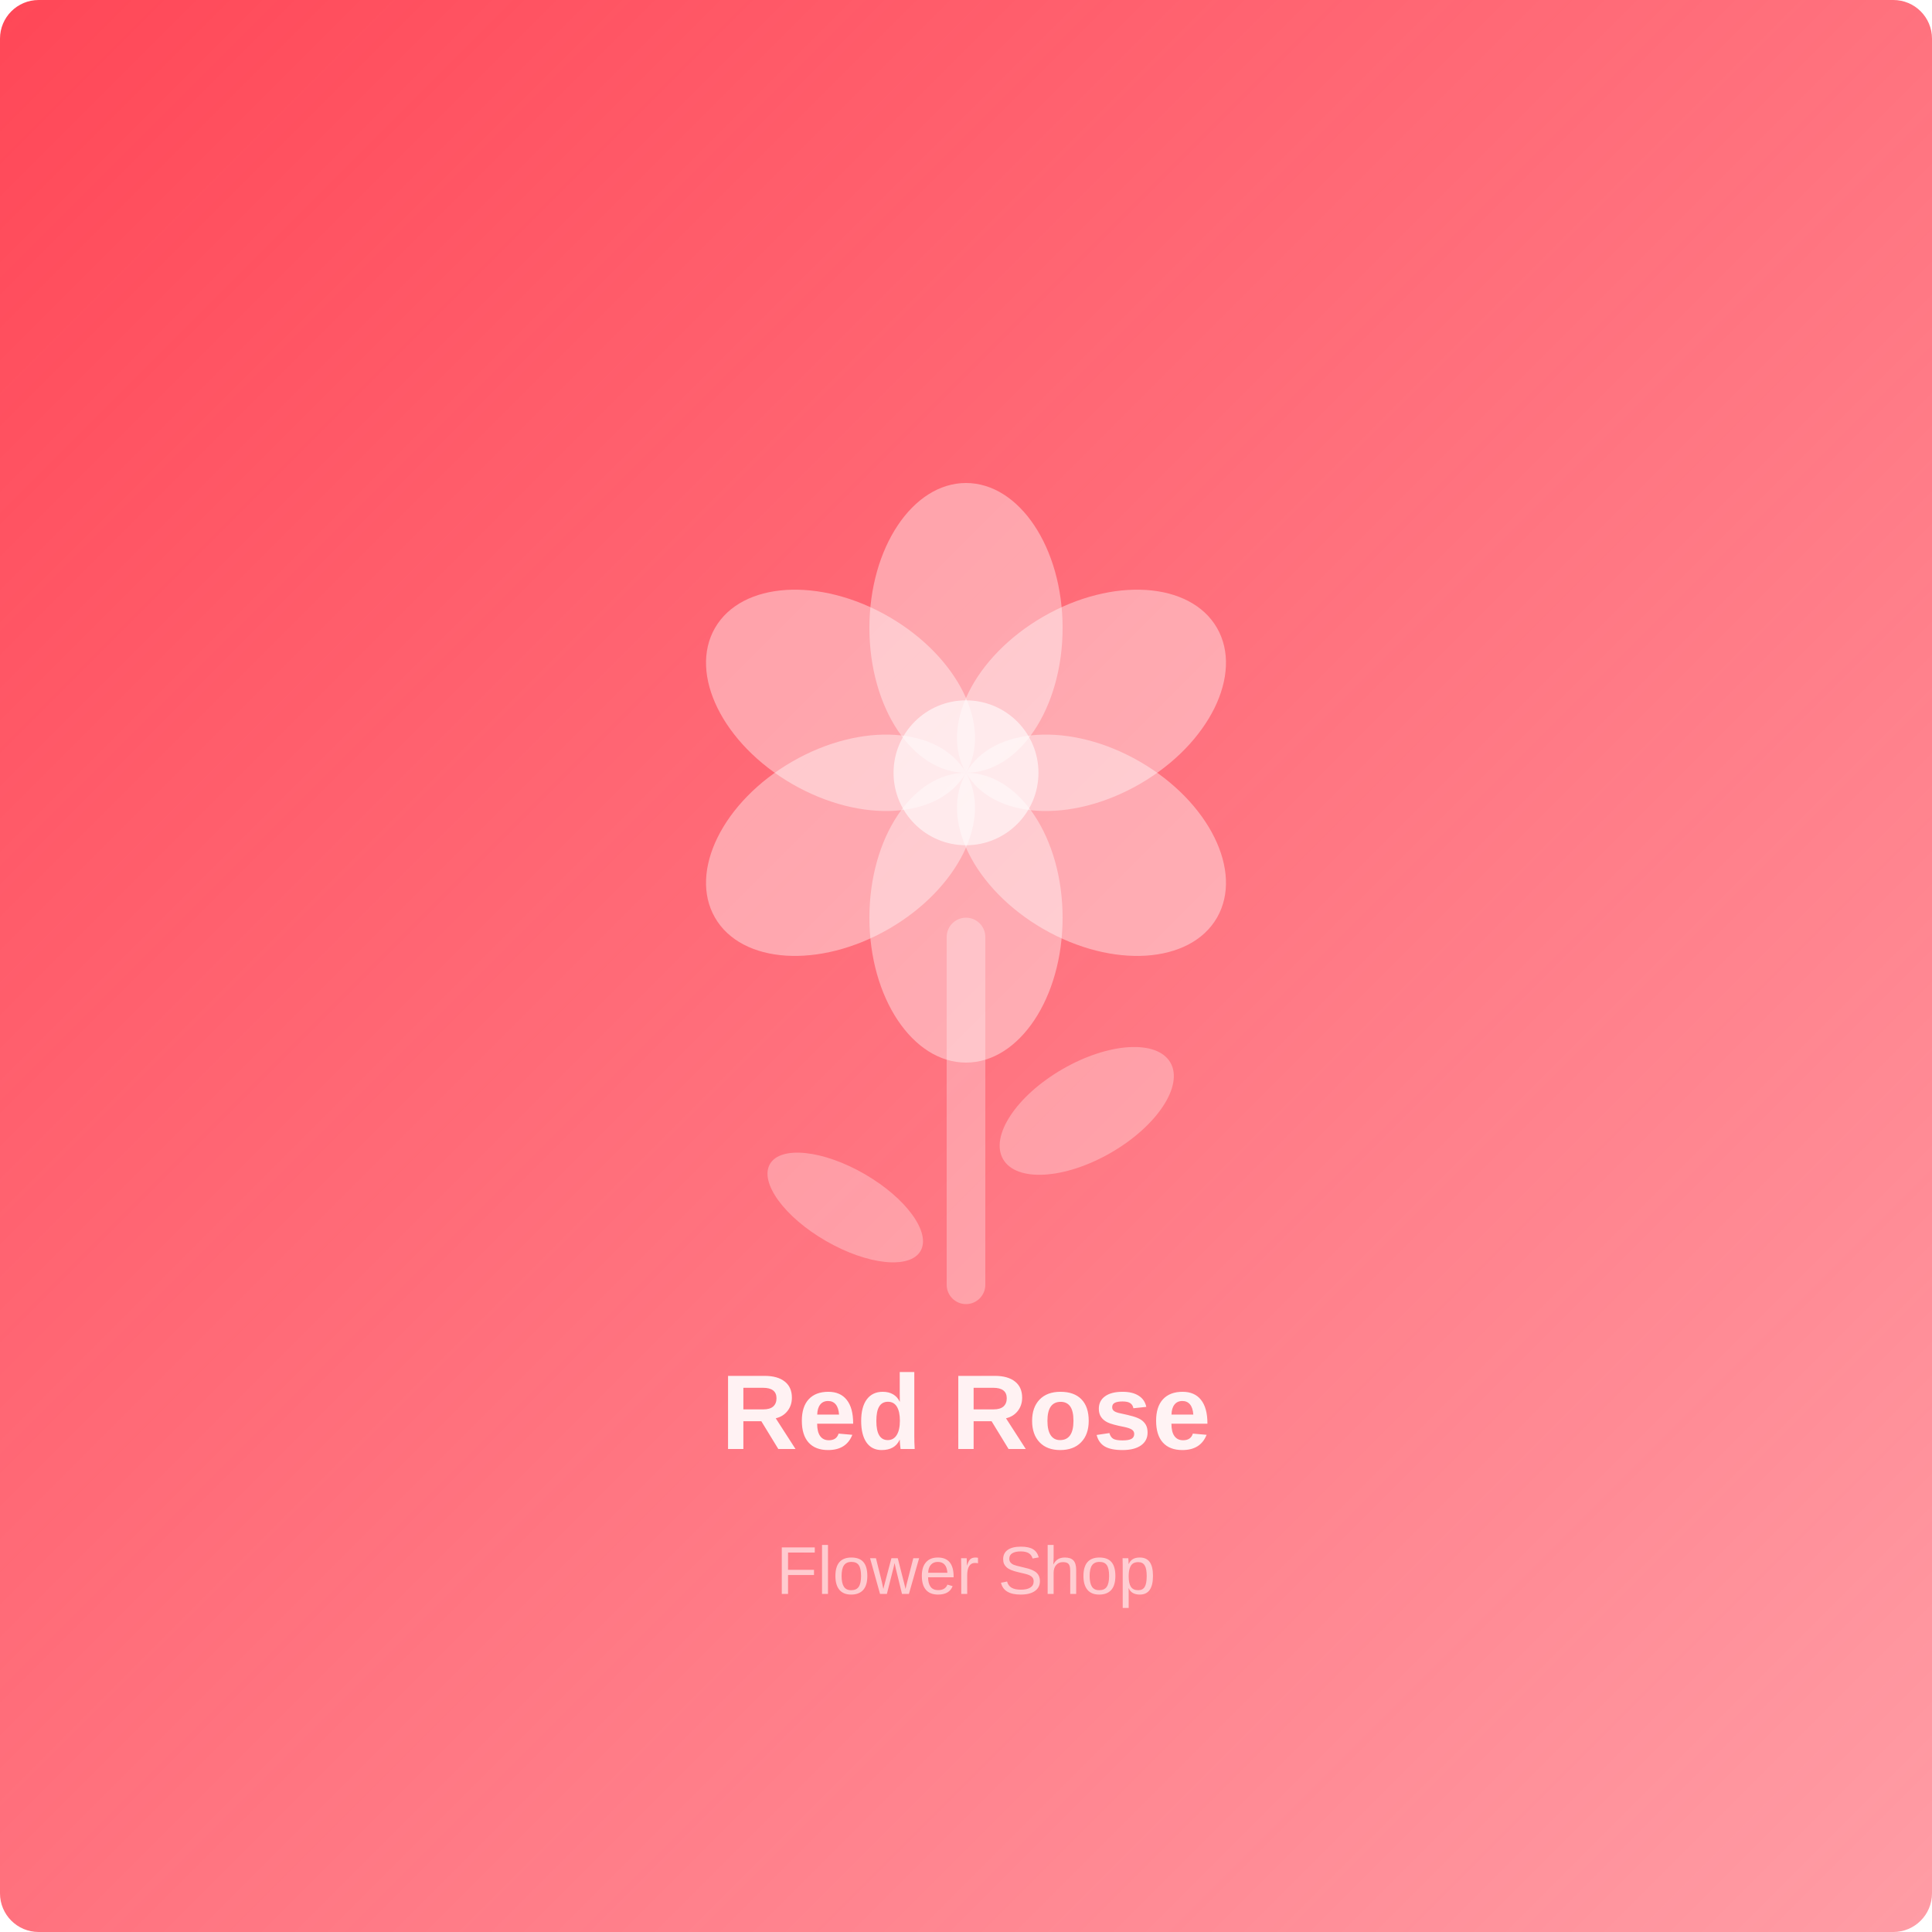
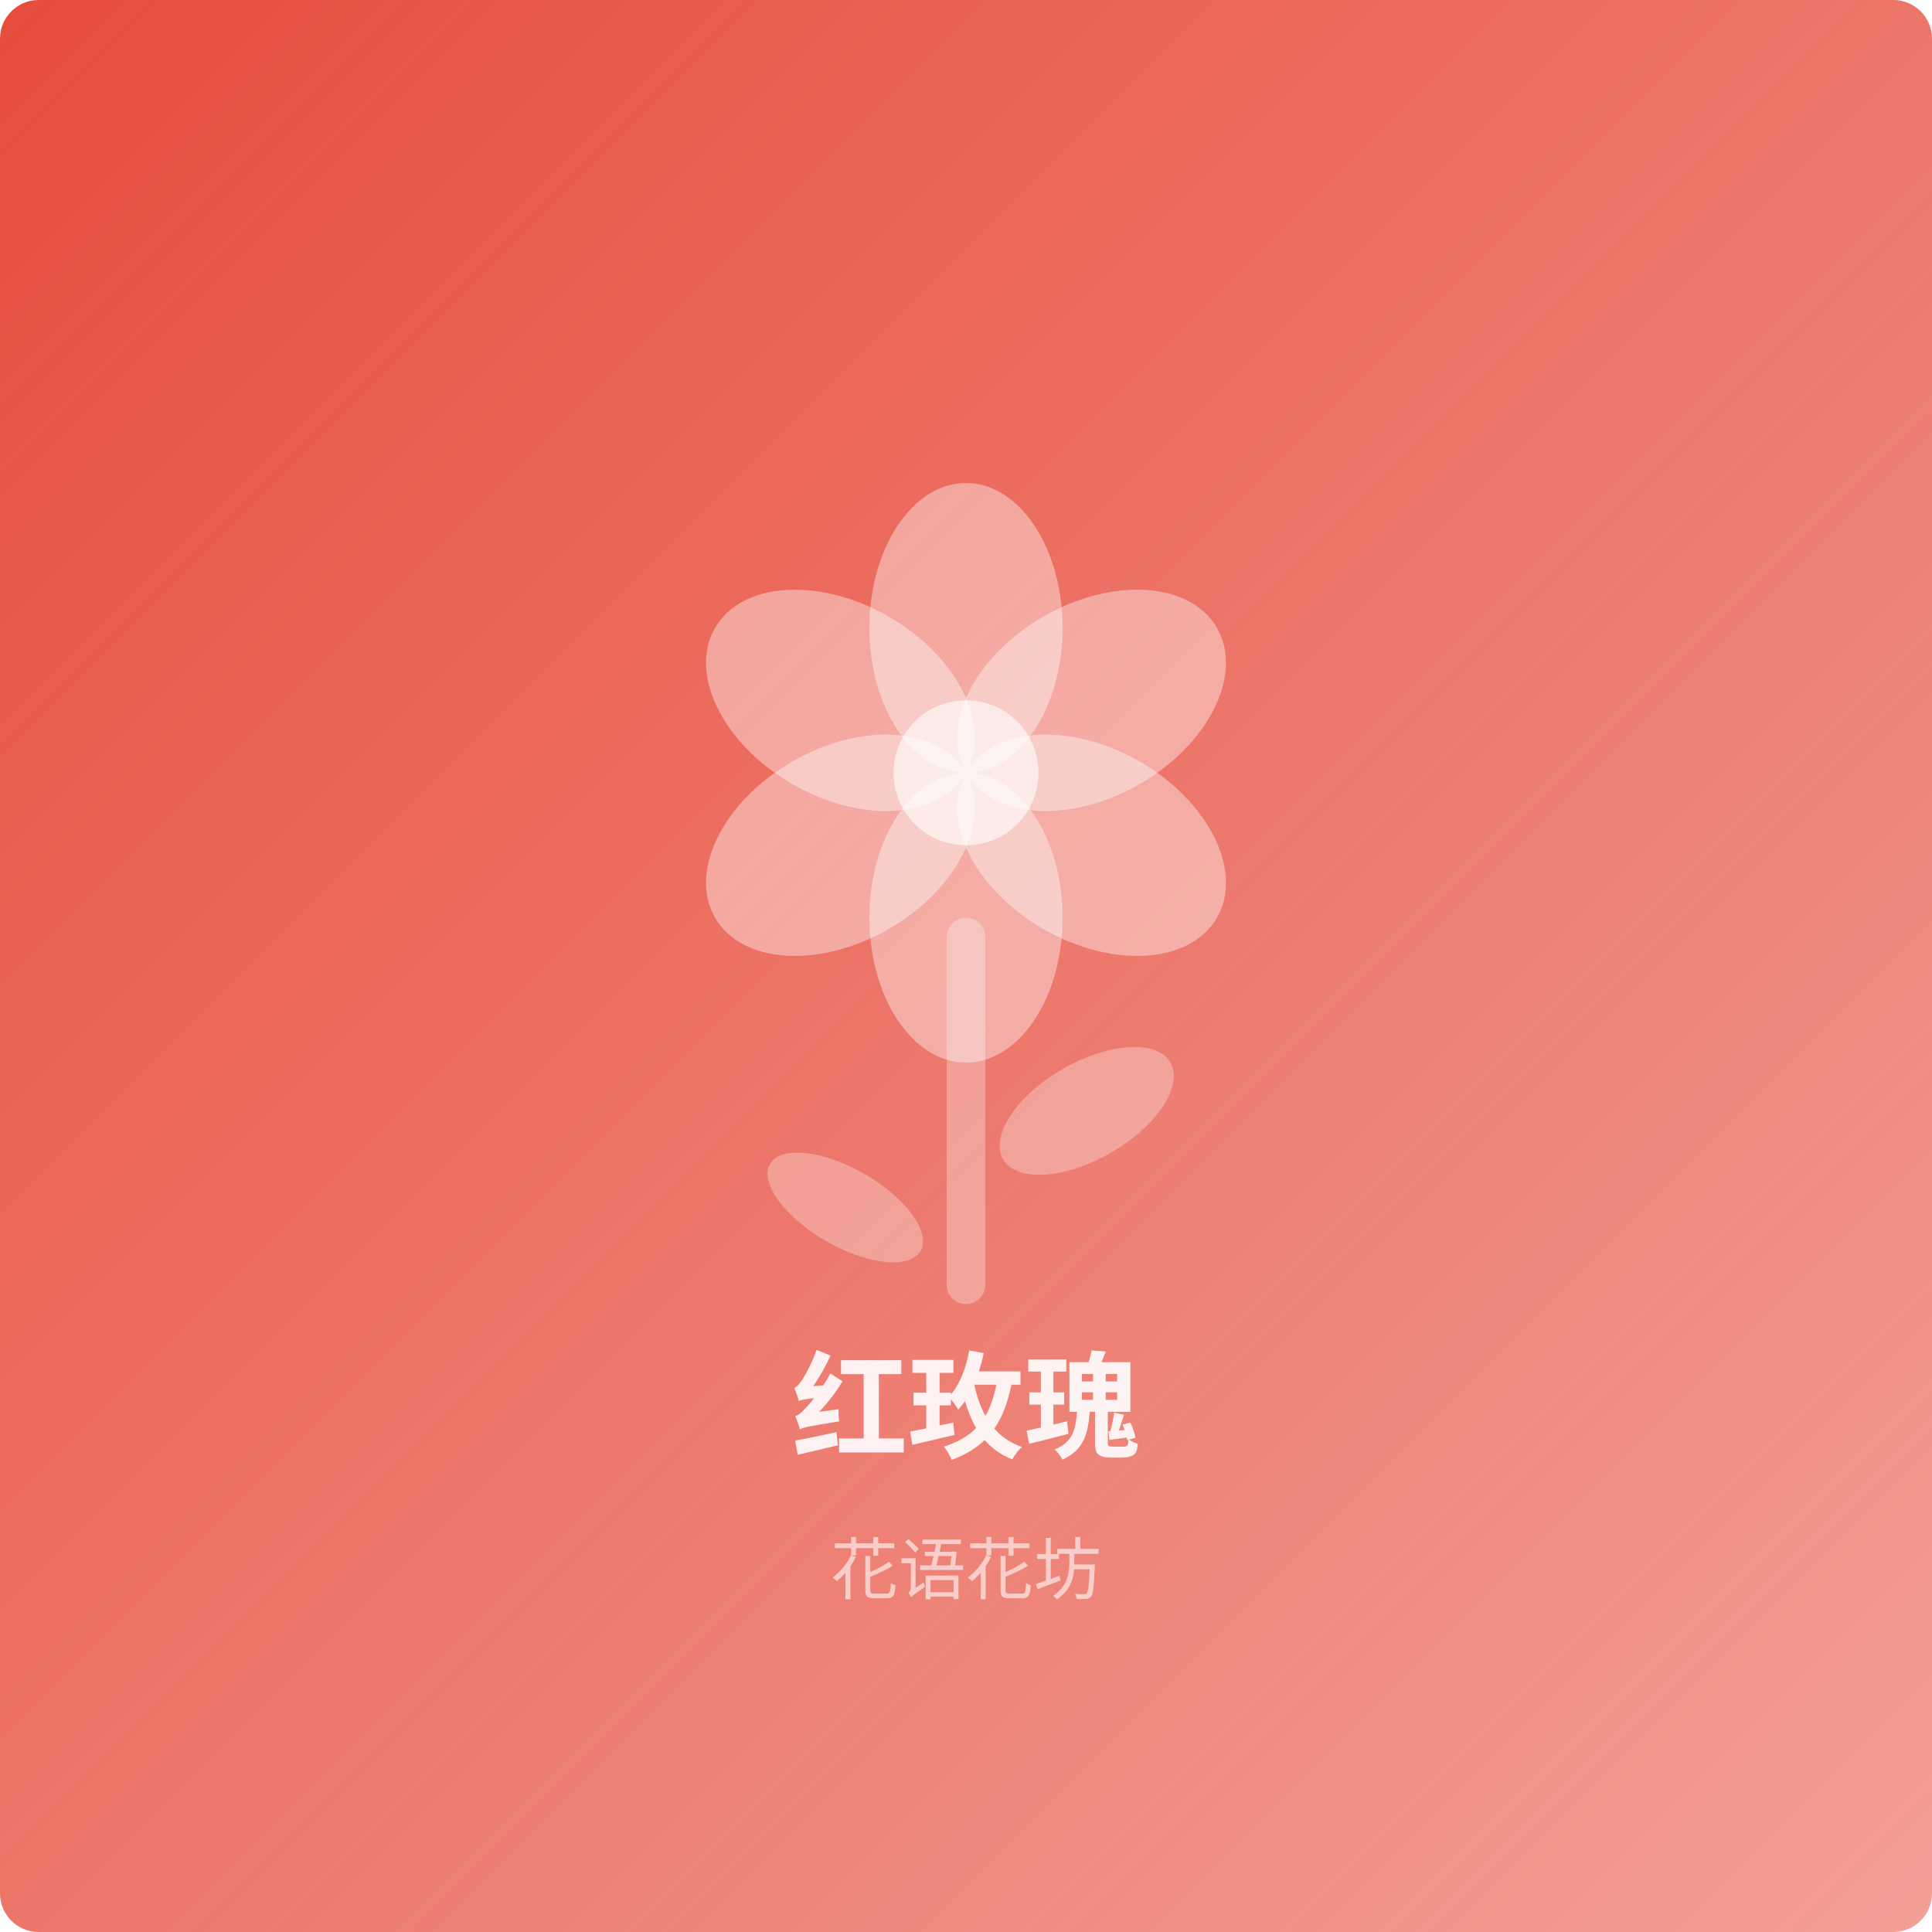
<svg xmlns="http://www.w3.org/2000/svg" width="400" height="400" viewBox="0 0 400 400">
  <defs>
    <linearGradient id="bg" x1="0%" y1="0%" x2="100%" y2="100%">
-       <stop offset="0%" style="stop-color:#ff4757;stop-opacity:1" />
-       <stop offset="100%" style="stop-color:#ff475788;stop-opacity:1" />
+       <stop offset="0%" style="stop-color:#e74c3c;stop-opacity:1" />
+       <stop offset="100%" style="stop-color:#e74c3c88;stop-opacity:1" />
    </linearGradient>
  </defs>
  <rect width="400" height="400" fill="url(#bg)" rx="8" />
  <g transform="translate(200, 160)">
    <ellipse cx="0" cy="-30" rx="20" ry="30" fill="rgba(255,255,255,0.4)" />
    <ellipse cx="0" cy="-30" rx="20" ry="30" fill="rgba(255,255,255,0.4)" transform="rotate(60)" />
    <ellipse cx="0" cy="-30" rx="20" ry="30" fill="rgba(255,255,255,0.4)" transform="rotate(120)" />
    <ellipse cx="0" cy="-30" rx="20" ry="30" fill="rgba(255,255,255,0.4)" transform="rotate(180)" />
    <ellipse cx="0" cy="-30" rx="20" ry="30" fill="rgba(255,255,255,0.4)" transform="rotate(240)" />
    <ellipse cx="0" cy="-30" rx="20" ry="30" fill="rgba(255,255,255,0.4)" transform="rotate(300)" />
    <circle cx="0" cy="0" r="15" fill="rgba(255,255,255,0.6)" />
    <rect x="-4" y="30" width="8" height="80" rx="4" fill="rgba(255,255,255,0.3)" />
    <ellipse cx="25" cy="70" rx="20" ry="10" fill="rgba(255,255,255,0.3)" transform="rotate(-30, 25, 70)" />
    <ellipse cx="-25" cy="90" rx="18" ry="8" fill="rgba(255,255,255,0.3)" transform="rotate(30, -25, 90)" />
  </g>
-   <text x="200" y="300" text-anchor="middle" font-family="Arial, sans-serif" font-size="22" font-weight="bold" fill="rgba(255,255,255,0.9)">Red Rose</text>
-   <text x="200" y="330" text-anchor="middle" font-family="Arial, sans-serif" font-size="14" fill="rgba(255,255,255,0.6)">Flower Shop</text>
+   <text x="200" y="300" text-anchor="middle" font-family="Arial, sans-serif" font-size="24" font-weight="bold" fill="rgba(255,255,255,0.9)">红玫瑰</text>
+   <text x="200" y="330" text-anchor="middle" font-family="Arial, sans-serif" font-size="14" fill="rgba(255,255,255,0.6)">花语花坊</text>
</svg>
